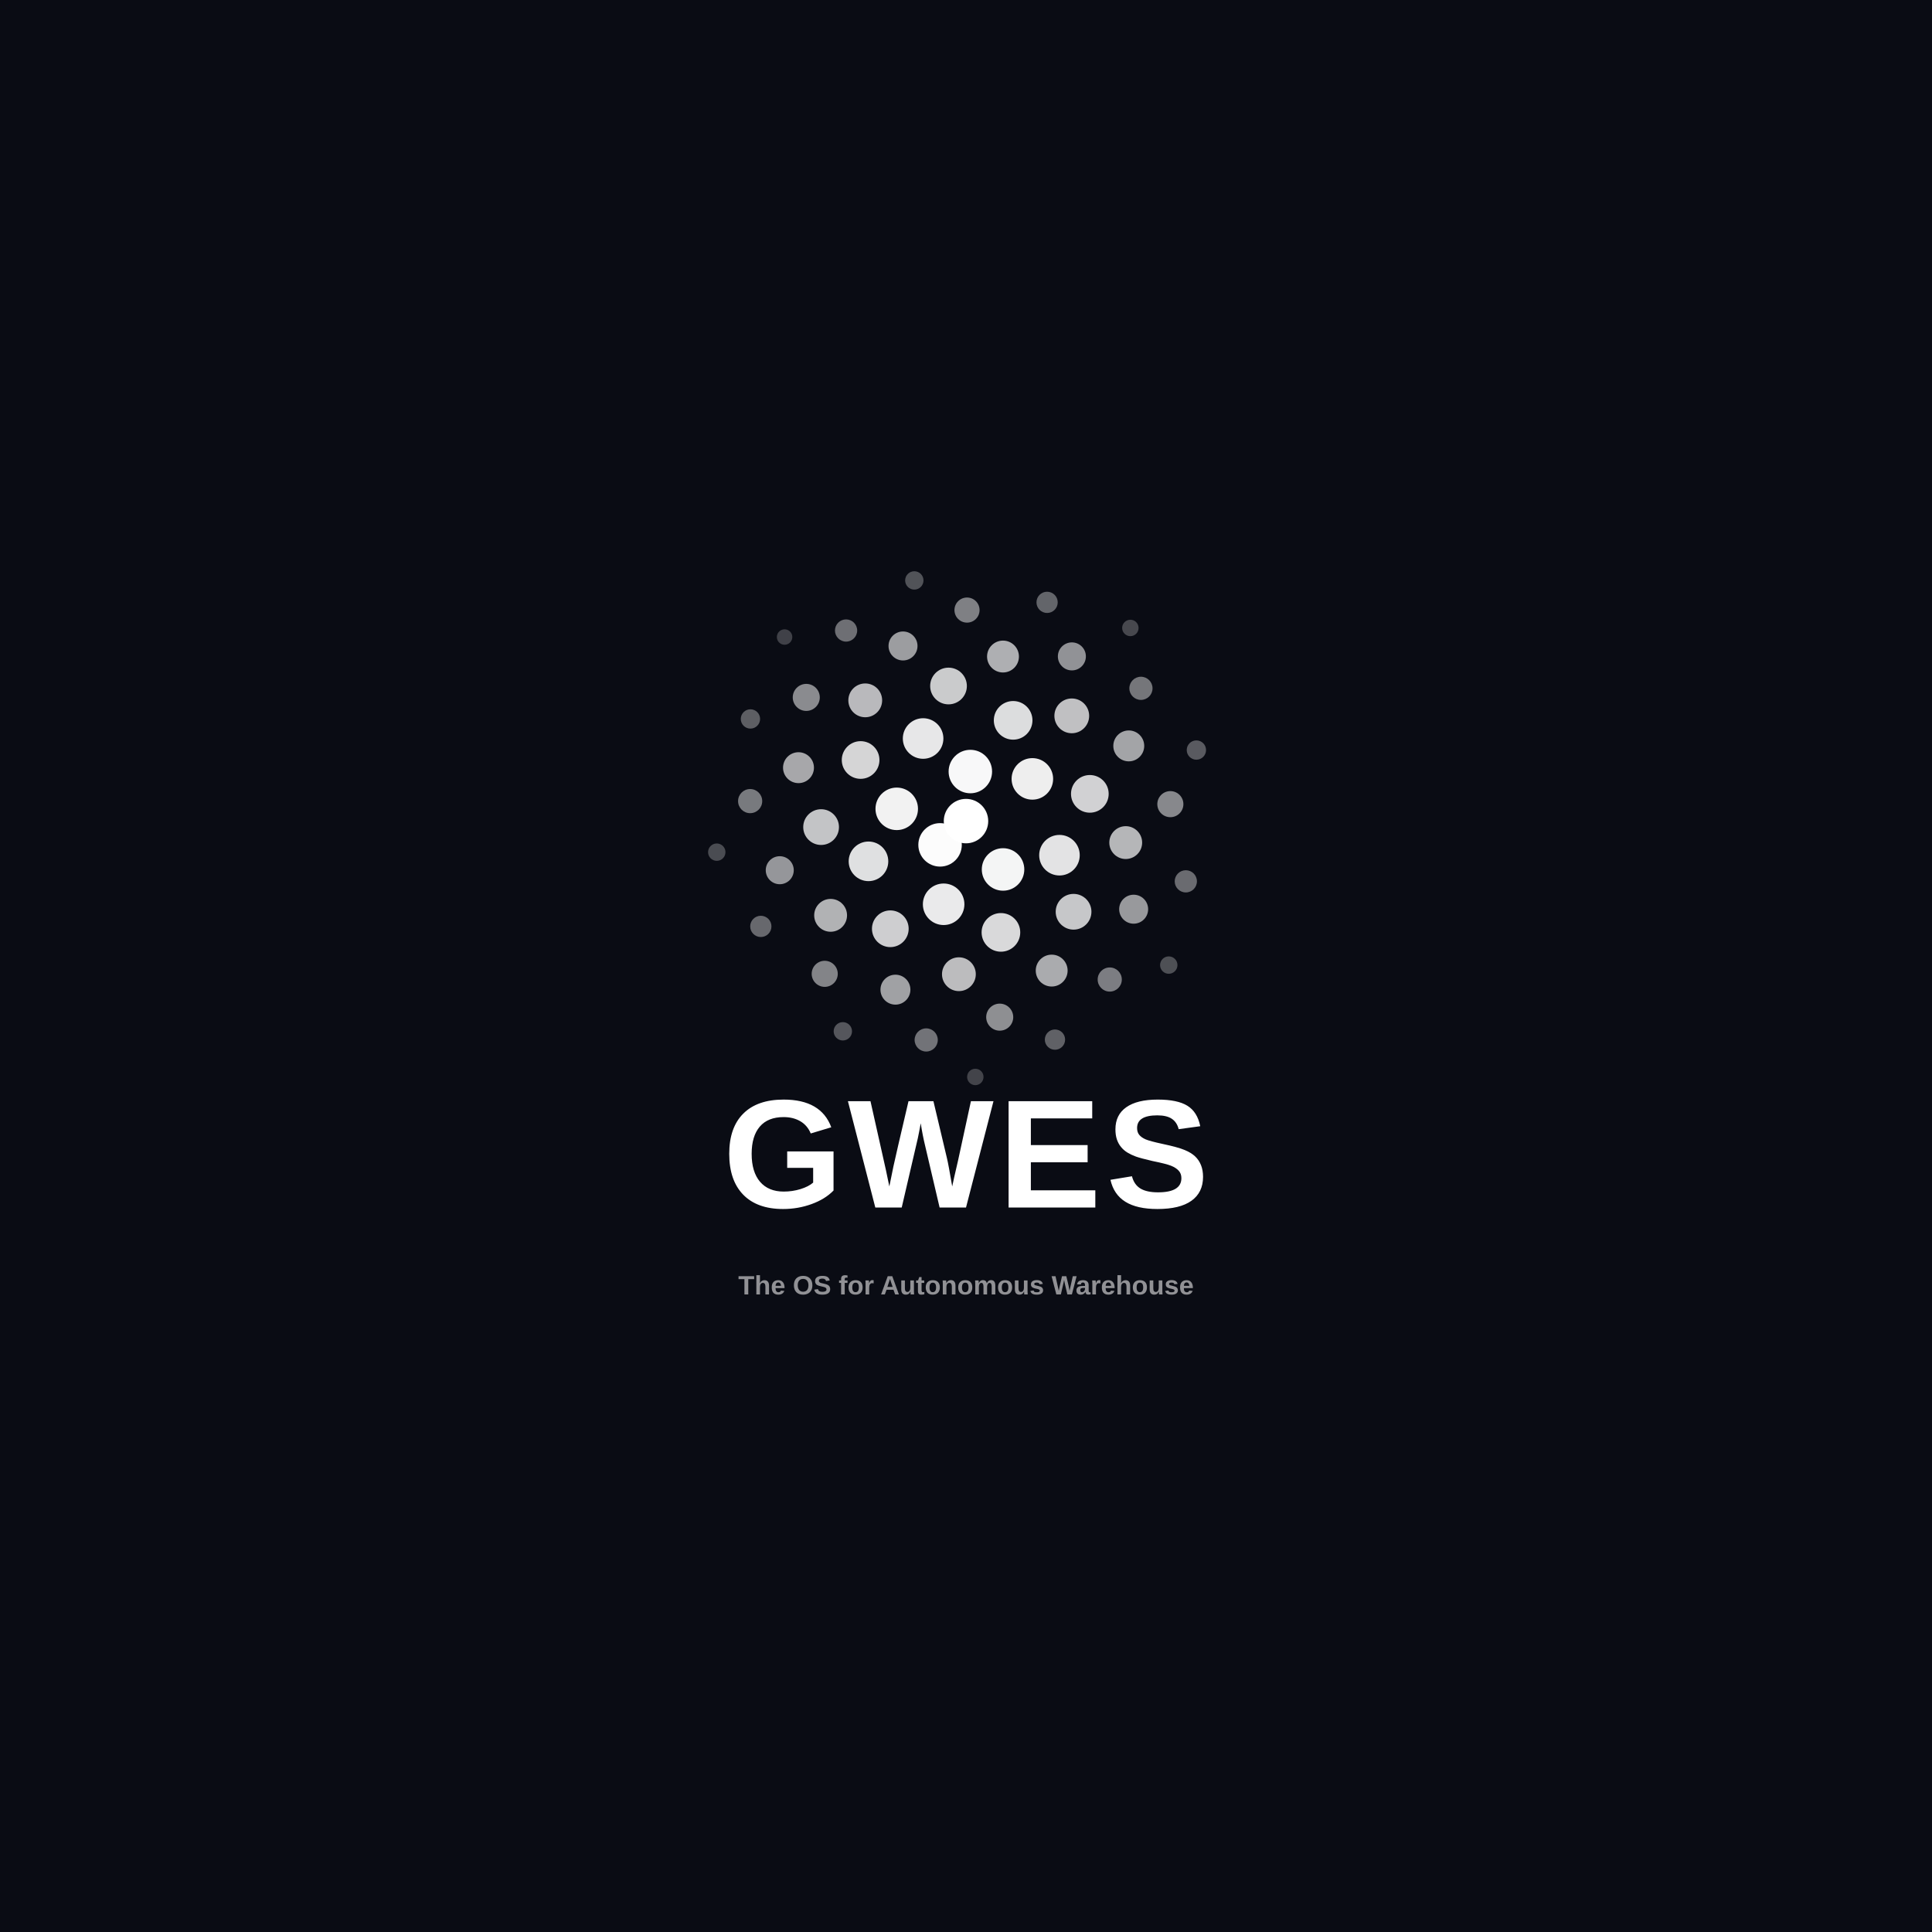
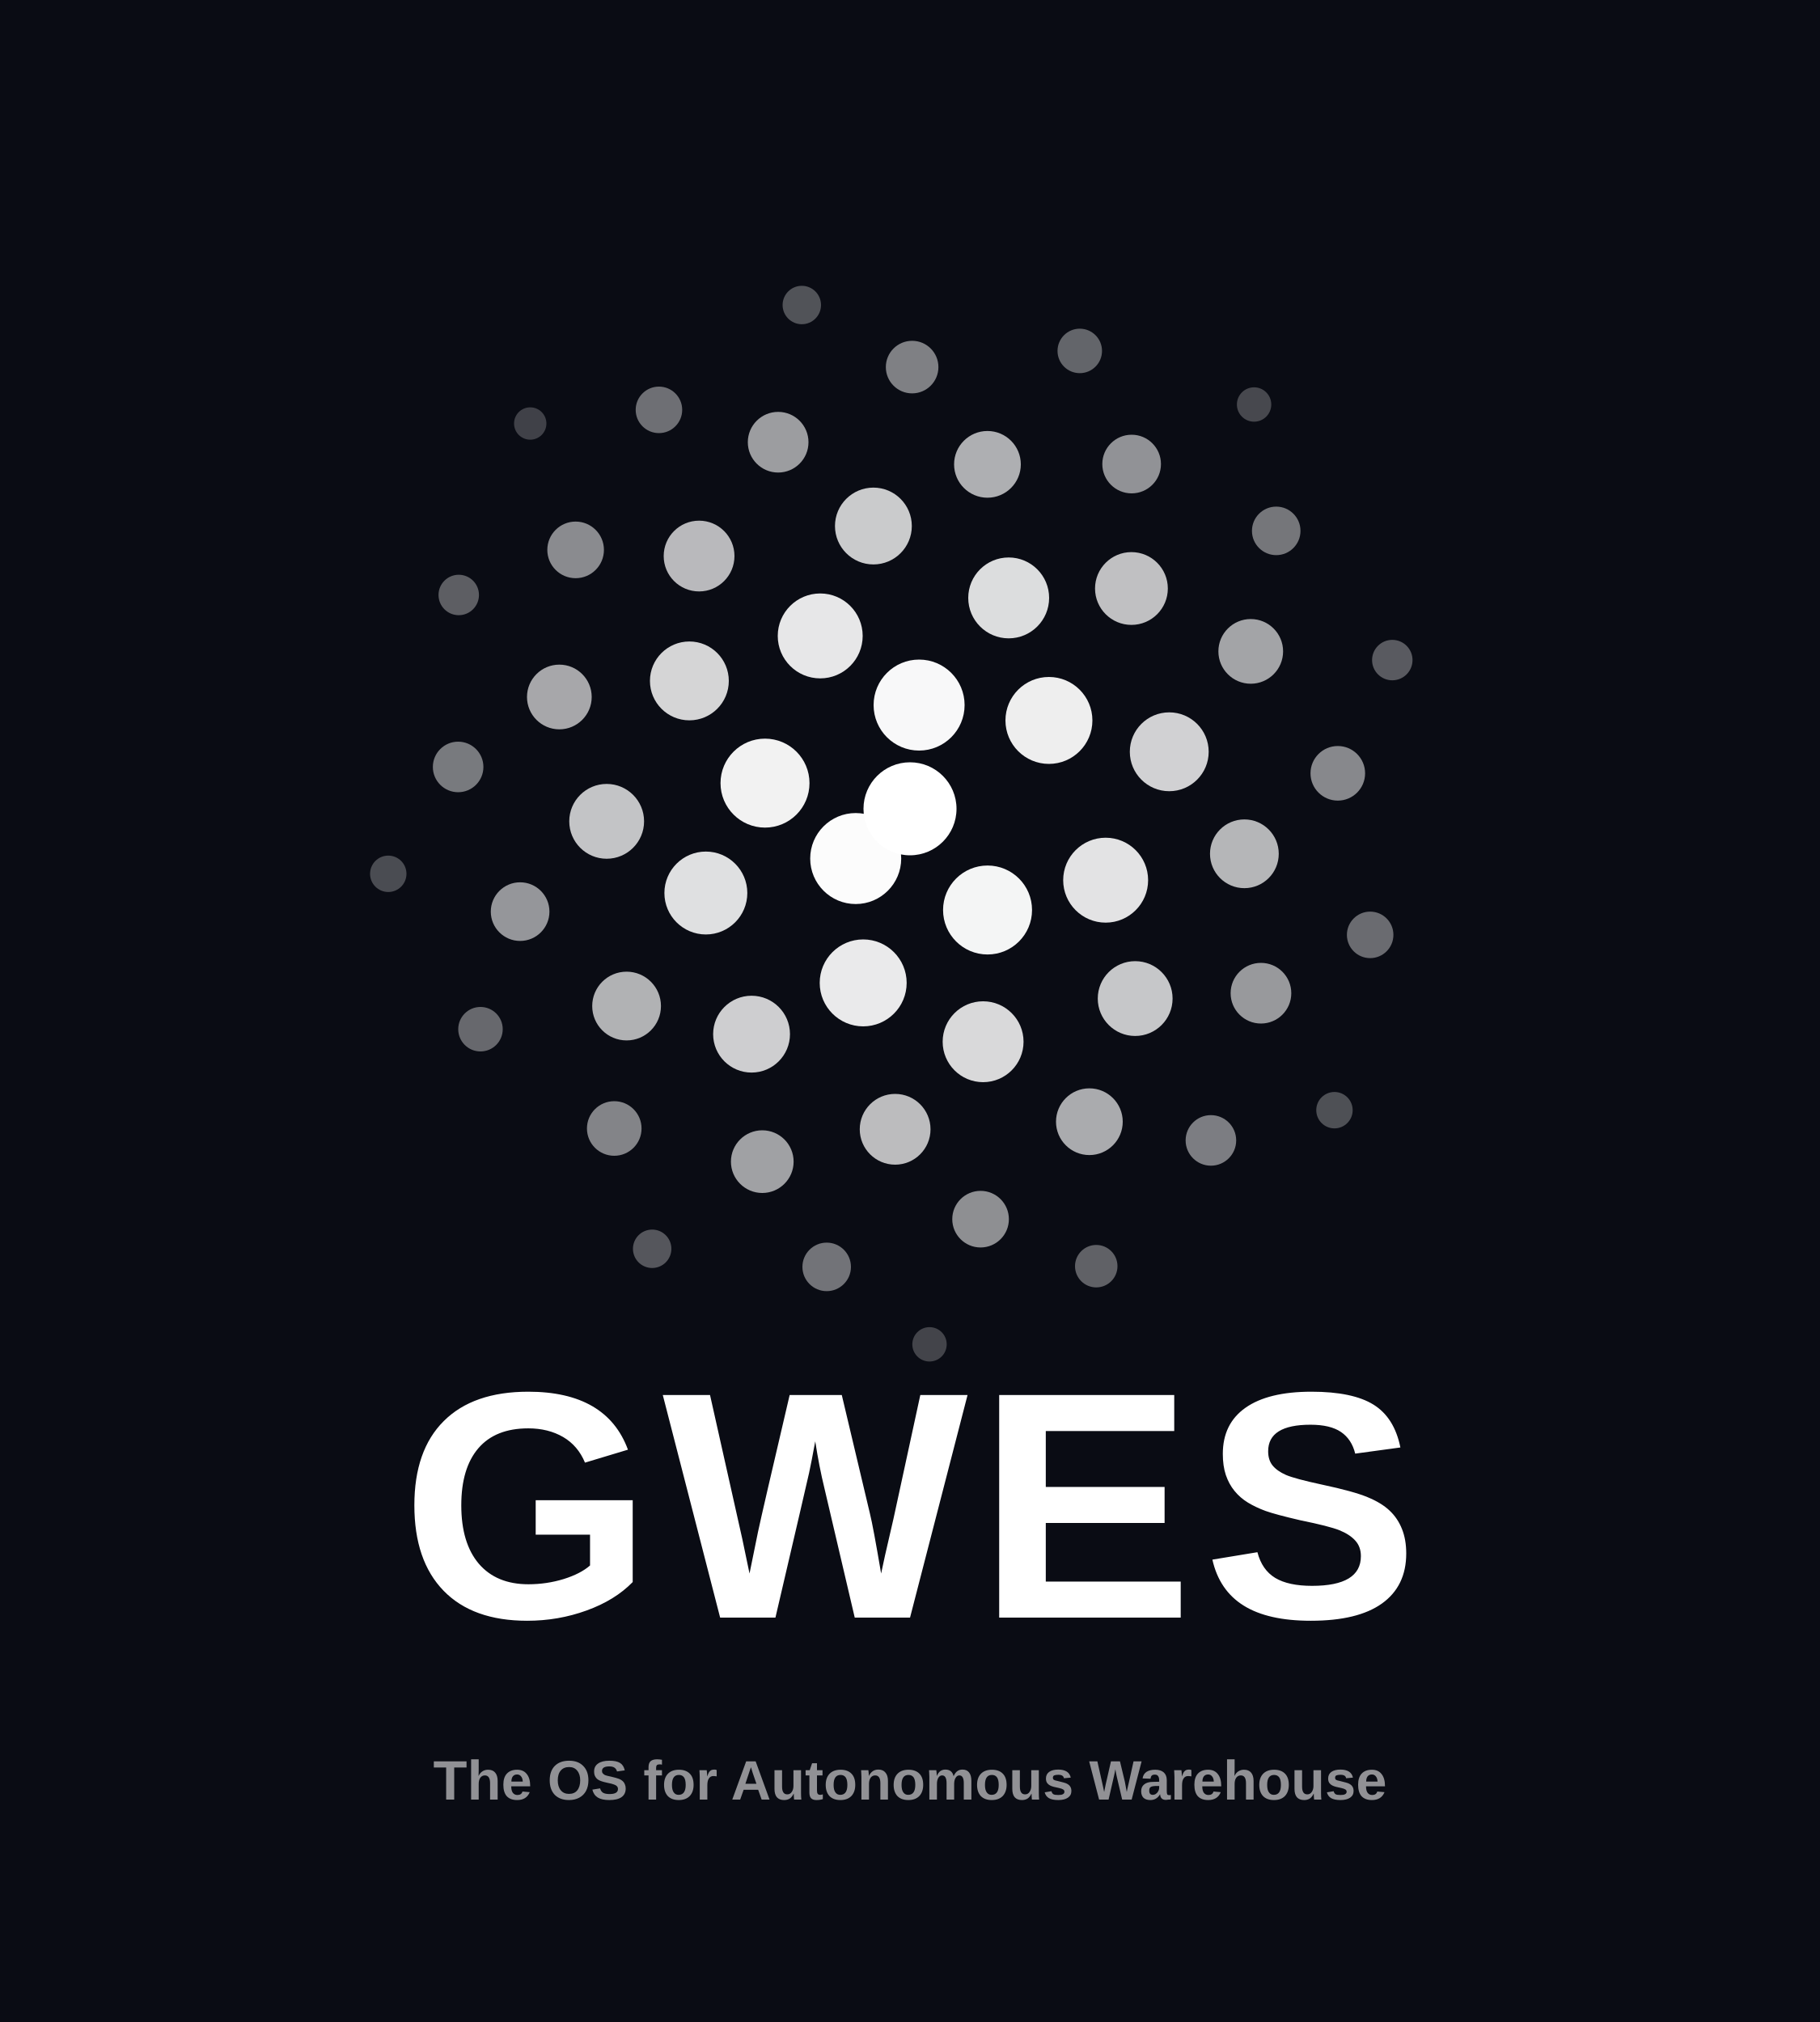
- <svg xmlns="http://www.w3.org/2000/svg" viewBox="0 0 400 400">
+ <svg xmlns="http://www.w3.org/2000/svg" viewBox="110 90 180 200">
  <rect width="400" height="400" fill="#0A0C14" />
  <circle cx="200.00" cy="170.00" r="4.6" fill="#FFFFFF" opacity="1.0" />
  <circle cx="194.63" cy="174.92" r="4.5" fill="#FFFFFF" opacity="0.986" />
  <circle cx="200.90" cy="159.74" r="4.5" fill="#FFFFFF" opacity="0.971" />
  <circle cx="207.67" cy="180.01" r="4.4" fill="#FFFFFF" opacity="0.957" />
  <circle cx="185.66" cy="167.46" r="4.4" fill="#FFFFFF" opacity="0.942" />
  <circle cx="213.74" cy="161.26" r="4.3" fill="#FFFFFF" opacity="0.928" />
  <circle cx="195.37" cy="187.22" r="4.3" fill="#FFFFFF" opacity="0.913" />
  <circle cx="191.12" cy="152.90" r="4.2" fill="#FFFFFF" opacity="0.899" />
  <circle cx="219.35" cy="177.06" r="4.2" fill="#FFFFFF" opacity="0.884" />
  <circle cx="179.81" cy="178.33" r="4.1" fill="#FFFFFF" opacity="0.87" />
  <circle cx="209.76" cy="149.14" r="4.0" fill="#FFFFFF" opacity="0.856" />
  <circle cx="207.23" cy="193.04" r="4.0" fill="#FFFFFF" opacity="0.841" />
  <circle cx="178.18" cy="157.35" r="3.9" fill="#FFFFFF" opacity="0.827" />
  <circle cx="225.64" cy="164.36" r="3.9" fill="#FFFFFF" opacity="0.812" />
  <circle cx="184.33" cy="192.29" r="3.8" fill="#FFFFFF" opacity="0.798" />
  <circle cx="196.38" cy="142.03" r="3.8" fill="#FFFFFF" opacity="0.783" />
  <circle cx="222.27" cy="188.77" r="3.7" fill="#FFFFFF" opacity="0.769" />
  <circle cx="170.00" cy="171.24" r="3.7" fill="#FFFFFF" opacity="0.754" />
  <circle cx="221.90" cy="148.21" r="3.6" fill="#FFFFFF" opacity="0.74" />
  <circle cx="198.53" cy="201.70" r="3.5" fill="#FFFFFF" opacity="0.726" />
  <circle cx="179.14" cy="145.00" r="3.5" fill="#FFFFFF" opacity="0.711" />
  <circle cx="233.07" cy="174.45" r="3.4" fill="#FFFFFF" opacity="0.697" />
  <circle cx="171.97" cy="189.51" r="3.4" fill="#FFFFFF" opacity="0.682" />
  <circle cx="207.66" cy="135.93" r="3.3" fill="#FFFFFF" opacity="0.668" />
  <circle cx="217.74" cy="200.95" r="3.3" fill="#FFFFFF" opacity="0.653" />
  <circle cx="165.32" cy="158.94" r="3.2" fill="#FFFFFF" opacity="0.639" />
  <circle cx="233.70" cy="154.43" r="3.2" fill="#FFFFFF" opacity="0.624" />
  <circle cx="185.39" cy="204.90" r="3.1" fill="#FFFFFF" opacity="0.61" />
  <circle cx="186.96" cy="133.74" r="3.0" fill="#FFFFFF" opacity="0.596" />
  <circle cx="234.71" cy="188.24" r="3.0" fill="#FFFFFF" opacity="0.581" />
  <circle cx="161.44" cy="180.17" r="2.9" fill="#FFFFFF" opacity="0.567" />
  <circle cx="221.92" cy="135.90" r="2.9" fill="#FFFFFF" opacity="0.552" />
  <circle cx="206.98" cy="210.59" r="2.8" fill="#FFFFFF" opacity="0.538" />
  <circle cx="166.93" cy="144.39" r="2.8" fill="#FFFFFF" opacity="0.523" />
  <circle cx="242.31" cy="166.49" r="2.7" fill="#FFFFFF" opacity="0.509" />
  <circle cx="170.75" cy="201.62" r="2.7" fill="#FFFFFF" opacity="0.494" />
  <circle cx="200.21" cy="126.31" r="2.6" fill="#FFFFFF" opacity="0.48" />
  <circle cx="229.76" cy="202.80" r="2.5" fill="#FFFFFF" opacity="0.466" />
  <circle cx="155.31" cy="165.86" r="2.5" fill="#FFFFFF" opacity="0.451" />
  <circle cx="236.22" cy="142.51" r="2.4" fill="#FFFFFF" opacity="0.437" />
  <circle cx="191.76" cy="215.31" r="2.4" fill="#FFFFFF" opacity="0.422" />
  <circle cx="175.17" cy="130.54" r="2.3" fill="#FFFFFF" opacity="0.408" />
  <circle cx="245.51" cy="182.47" r="2.3" fill="#FFFFFF" opacity="0.393" />
  <circle cx="157.52" cy="191.80" r="2.2" fill="#FFFFFF" opacity="0.379" />
  <circle cx="216.79" cy="124.71" r="2.2" fill="#FFFFFF" opacity="0.364" />
  <circle cx="218.42" cy="215.24" r="2.1" fill="#FFFFFF" opacity="0.35" />
  <circle cx="155.37" cy="148.85" r="2.0" fill="#FFFFFF" opacity="0.336" />
  <circle cx="247.70" cy="155.29" r="2.0" fill="#FFFFFF" opacity="0.321" />
  <circle cx="174.50" cy="213.52" r="1.9" fill="#FFFFFF" opacity="0.307" />
  <circle cx="189.30" cy="120.17" r="1.9" fill="#FFFFFF" opacity="0.292" />
  <circle cx="241.98" cy="199.81" r="1.8" fill="#FFFFFF" opacity="0.278" />
  <circle cx="148.40" cy="176.43" r="1.8" fill="#FFFFFF" opacity="0.263" />
  <circle cx="234.03" cy="130.01" r="1.7" fill="#FFFFFF" opacity="0.249" />
  <circle cx="201.93" cy="222.97" r="1.7" fill="#FFFFFF" opacity="0.234" />
  <circle cx="162.44" cy="131.89" r="1.6" fill="#FFFFFF" opacity="0.22" />
  <text x="200" y="250" text-anchor="middle" font-family="'Archivo','Helvetica Neue',Arial,sans-serif" font-weight="700" font-size="32" letter-spacing="0.03em" fill="#FFFFFF">GWES</text>
  <text x="200" y="268" text-anchor="middle" font-family="'Archivo','Helvetica Neue',Arial,sans-serif" font-weight="700" font-size="5.5" letter-spacing="0" fill="#FFFFFF" opacity="0.55">The OS for Autonomous Warehouse</text>
</svg>
